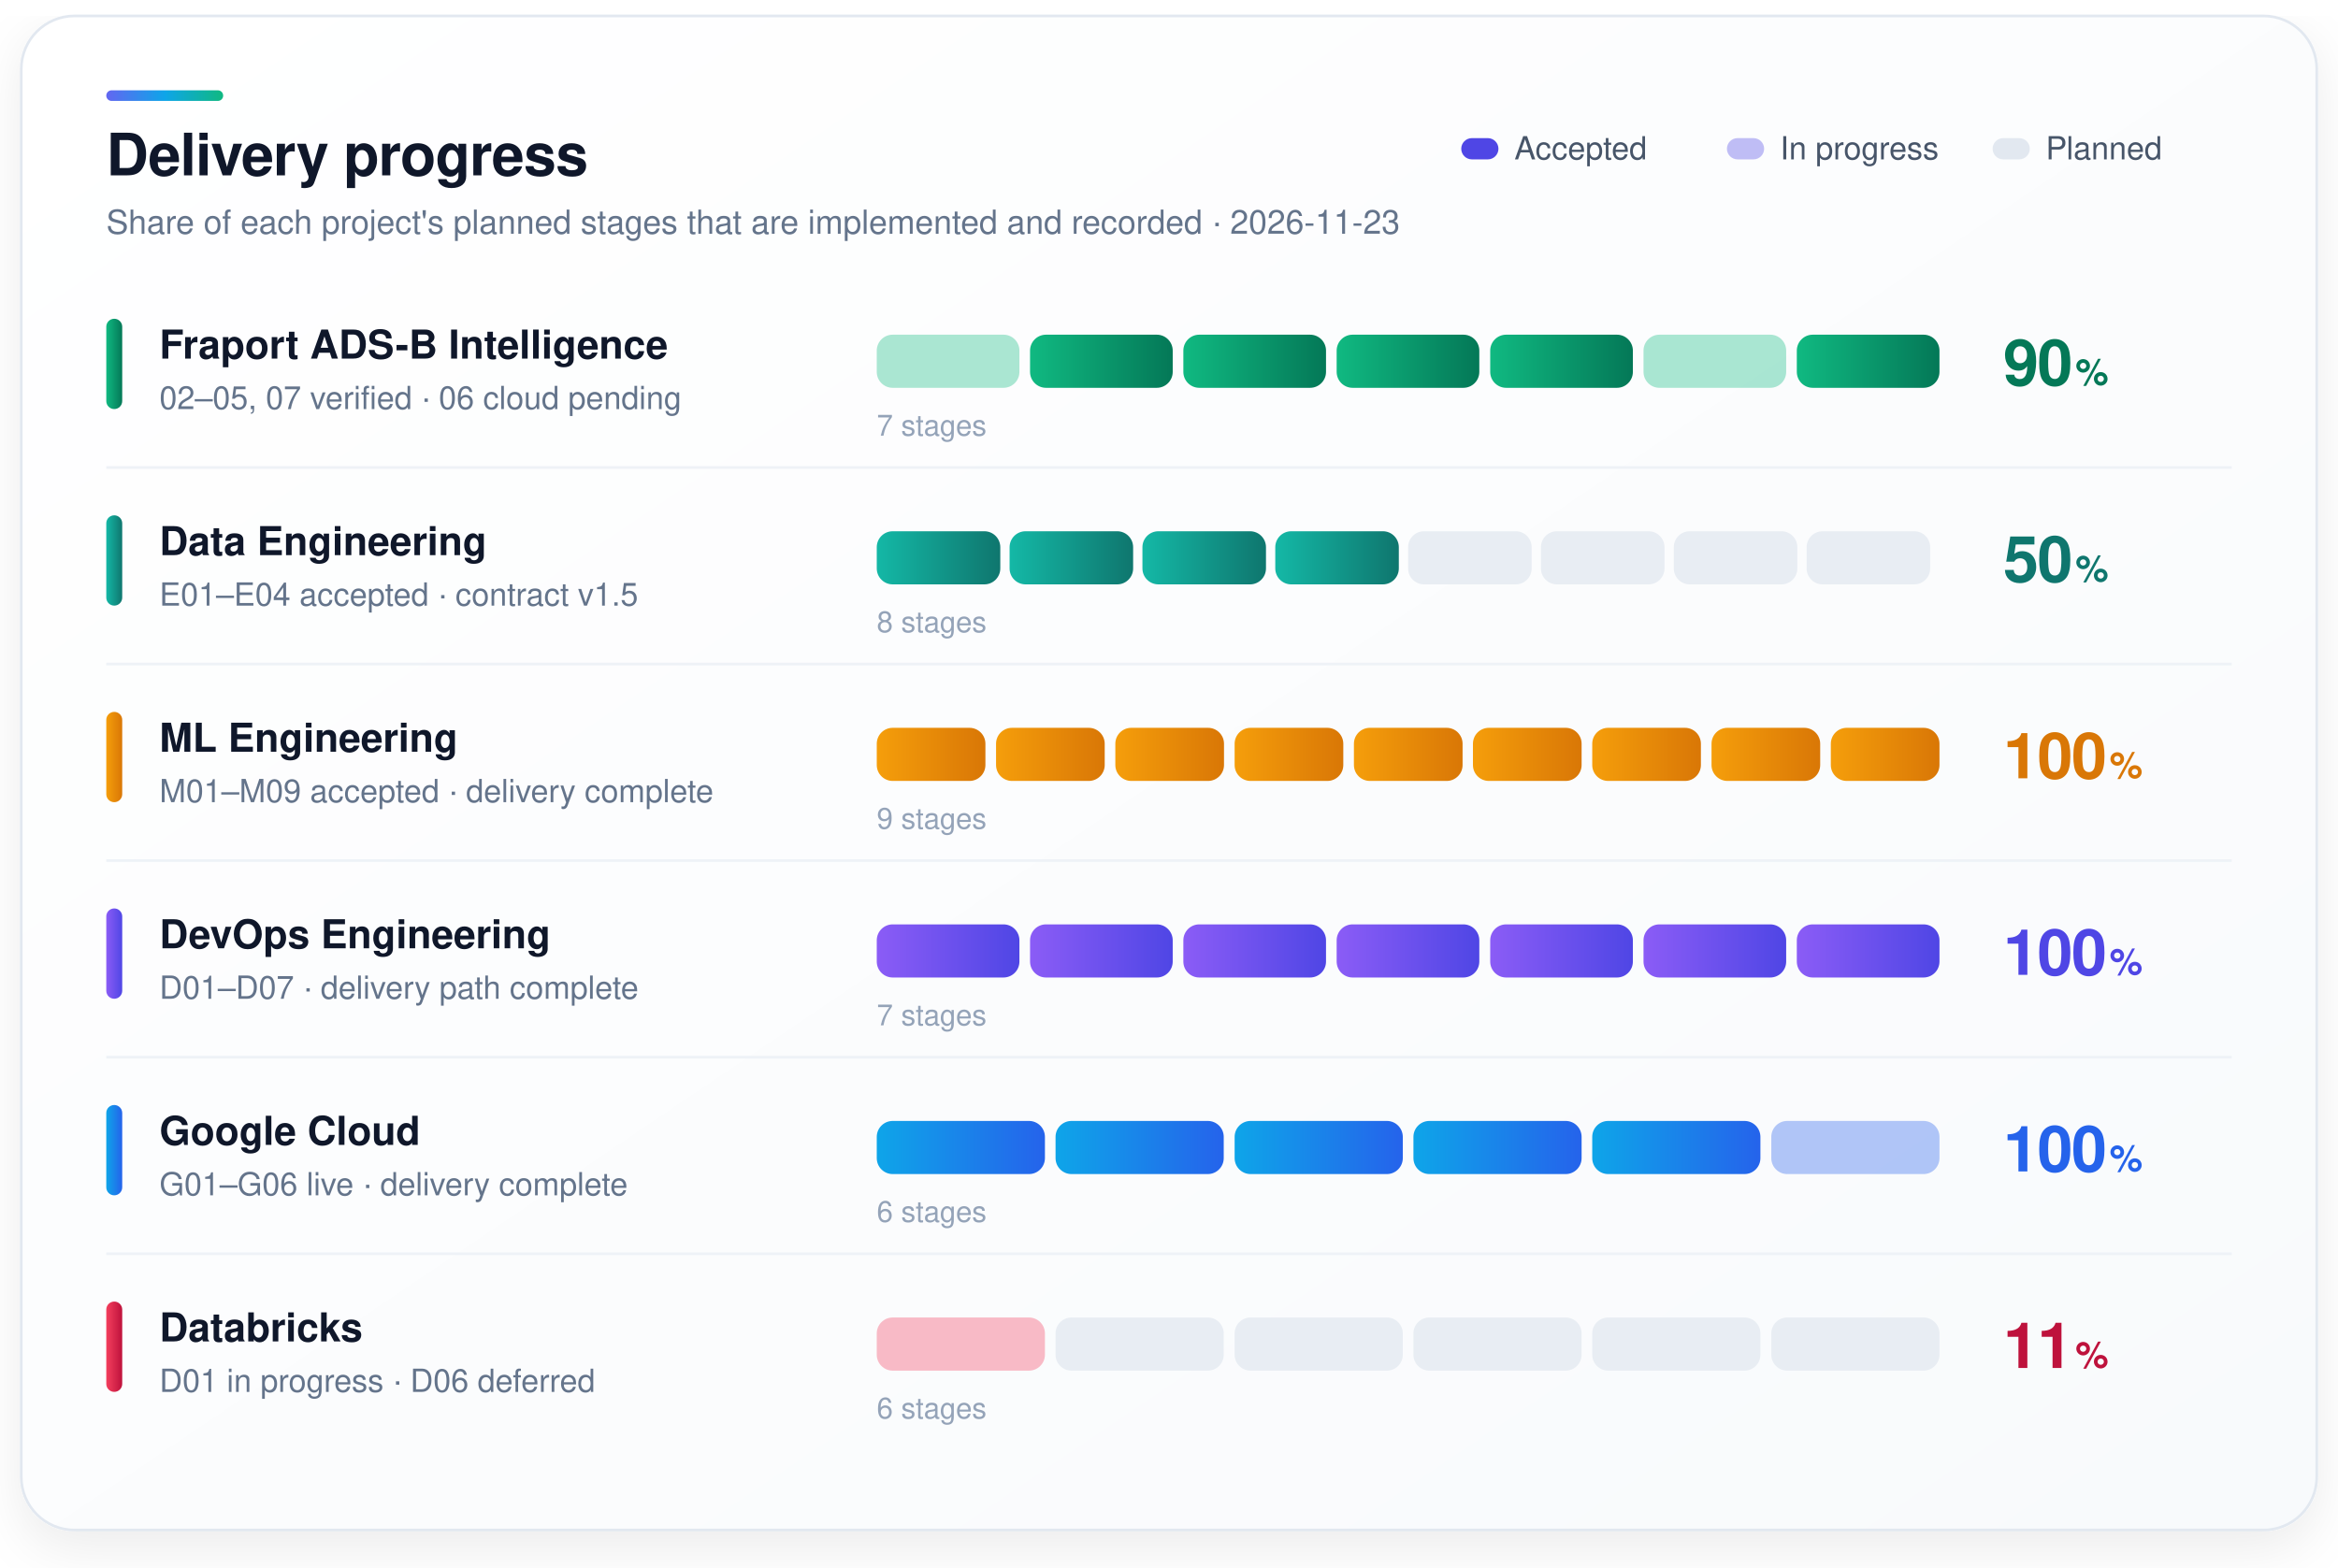
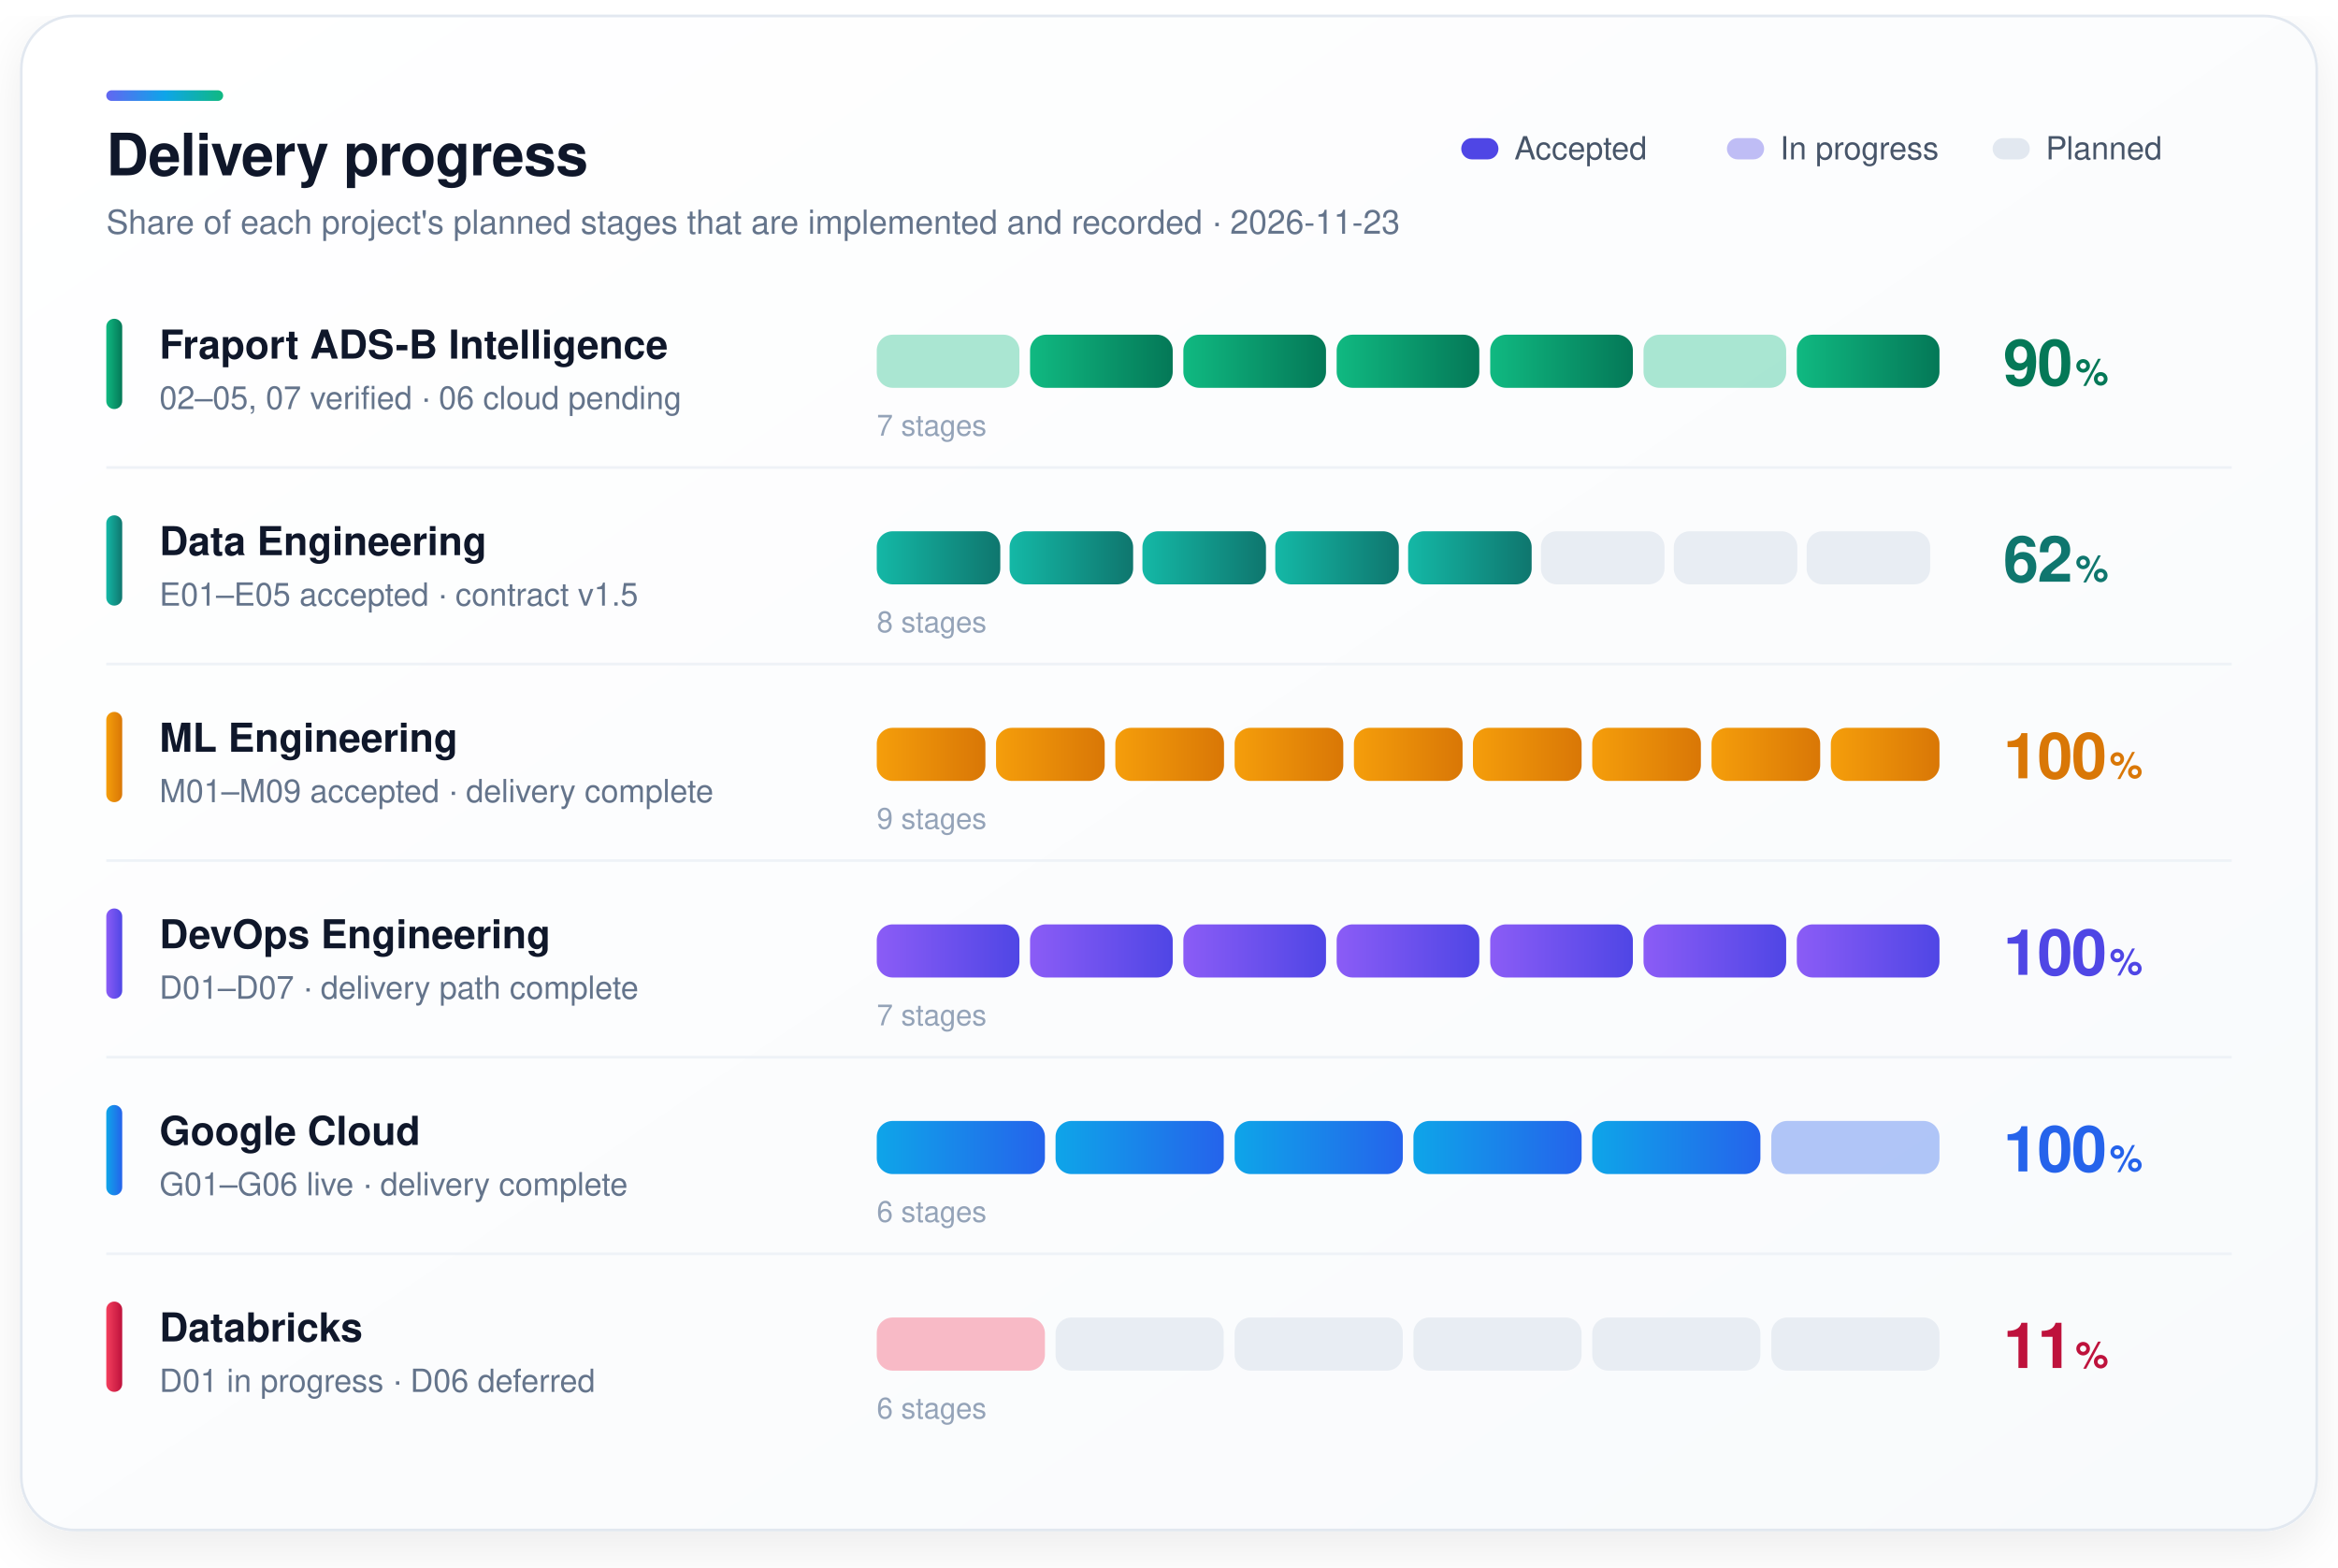
<svg xmlns="http://www.w3.org/2000/svg" width="880" height="590" viewBox="0 0 880 590" font-family="Segoe UI, -apple-system, Helvetica, Arial, sans-serif">
  <defs>
    <linearGradient id="bg" x1="0" y1="0" x2="1" y2="1">
      <stop offset="0" stop-color="#ffffff" />
      <stop offset="1" stop-color="#f8fafc" />
    </linearGradient>
    <linearGradient id="hl" x1="0" x2="1">
      <stop offset="0" stop-color="#6366f1" />
      <stop offset="0.5" stop-color="#0ea5e9" />
      <stop offset="1" stop-color="#10b981" />
    </linearGradient>
    <filter id="sh" x="-5%" y="-5%" width="110%" height="115%">
      <feDropShadow dx="0" dy="6" stdDeviation="10" flood-color="#0f172a" flood-opacity="0.08" />
    </filter>
    <linearGradient id="g0" x1="0" x2="1">
      <stop offset="0" stop-color="#8b5cf6" />
      <stop offset="1" stop-color="#4f46e5" />
    </linearGradient>
    <linearGradient id="g1" x1="0" x2="1">
      <stop offset="0" stop-color="#0ea5e9" />
      <stop offset="1" stop-color="#2563eb" />
    </linearGradient>
    <linearGradient id="g2" x1="0" x2="1">
      <stop offset="0" stop-color="#10b981" />
      <stop offset="1" stop-color="#047857" />
    </linearGradient>
    <linearGradient id="g3" x1="0" x2="1">
      <stop offset="0" stop-color="#f59e0b" />
      <stop offset="1" stop-color="#d97706" />
    </linearGradient>
    <linearGradient id="g4" x1="0" x2="1">
      <stop offset="0" stop-color="#f43f5e" />
      <stop offset="1" stop-color="#be123c" />
    </linearGradient>
    <linearGradient id="g5" x1="0" x2="1">
      <stop offset="0" stop-color="#14b8a6" />
      <stop offset="1" stop-color="#0f766e" />
    </linearGradient>
  </defs>
  <rect x="8" y="6" width="864" height="570" rx="20" fill="url(#bg)" stroke="#e2e8f0" filter="url(#sh)" />
  <rect x="40" y="34" width="44" height="4" rx="2" fill="url(#hl)" />
  <text x="40" y="66" fill="#0f172a" font-size="22" font-weight="700" letter-spacing="-0.3">Delivery progress</text>
  <text x="40" y="88" fill="#64748b" font-size="12.5">Share of each project's planned stages that are implemented and recorded · 2026-11-23</text>
  <rect x="550" y="52" width="14" height="8" rx="4" fill="#4f46e5" fill-opacity="1" />
  <text x="570" y="60" fill="#475569" font-size="12">Accepted</text>
  <rect x="650" y="52" width="14" height="8" rx="4" fill="#4f46e5" fill-opacity="0.35" />
  <text x="670" y="60" fill="#475569" font-size="12">In progress</text>
  <rect x="750" y="52" width="14" height="8" rx="4" fill="#e2e8f0" fill-opacity="1" />
  <text x="770" y="60" fill="#475569" font-size="12">Planned</text>
  <rect x="40" y="120" width="6" height="34" rx="3" fill="url(#g2)" />
  <text x="60" y="135" fill="#0f172a" font-size="15" font-weight="650">Fraport ADS-B Intelligence</text>
  <text x="60" y="154" fill="#64748b" font-size="12">02–05, 07 verified · 06 cloud pending</text>
  <rect x="330.0" y="126" width="53.7" height="20" rx="6" fill="#10b981" fill-opacity="0.35" />
  <rect x="387.7" y="126" width="53.7" height="20" rx="6" fill="url(#g2)" />
  <rect x="445.4" y="126" width="53.7" height="20" rx="6" fill="url(#g2)" />
  <rect x="503.1" y="126" width="53.7" height="20" rx="6" fill="url(#g2)" />
  <rect x="560.9" y="126" width="53.7" height="20" rx="6" fill="url(#g2)" />
  <rect x="618.6" y="126" width="53.7" height="20" rx="6" fill="#10b981" fill-opacity="0.35" />
  <rect x="676.3" y="126" width="53.7" height="20" rx="6" fill="url(#g2)" />
  <text x="754" y="145" fill="#047857" font-size="24" font-weight="700" letter-spacing="-0.5">90<tspan font-size="14" font-weight="600" dx="1">%</tspan>
  </text>
  <text x="330" y="164" fill="#94a3b8" font-size="11">7 stages</text>
  <line x1="40" x2="840" y1="176" y2="176" stroke="#eef2f7" />
  <rect x="40" y="194" width="6" height="34" rx="3" fill="url(#g5)" />
  <text x="60" y="209" fill="#0f172a" font-size="15" font-weight="650">Data Engineering</text>
-   <text x="60" y="228" fill="#64748b" font-size="12">E01–E04 accepted · contract v1.5</text>
+   <text x="60" y="228" fill="#64748b" font-size="12">E01–E05 accepted · contract v1.5</text>
  <rect x="330.0" y="200" width="46.5" height="20" rx="6" fill="url(#g5)" />
  <rect x="380.0" y="200" width="46.5" height="20" rx="6" fill="url(#g5)" />
  <rect x="430.0" y="200" width="46.5" height="20" rx="6" fill="url(#g5)" />
  <rect x="480.0" y="200" width="46.5" height="20" rx="6" fill="url(#g5)" />
-   <rect x="530.0" y="200" width="46.5" height="20" rx="6" fill="#e8edf3" />
+   <rect x="530.0" y="200" width="46.5" height="20" rx="6" fill="url(#g5)" />
  <rect x="580.0" y="200" width="46.5" height="20" rx="6" fill="#e8edf3" />
  <rect x="630.0" y="200" width="46.5" height="20" rx="6" fill="#e8edf3" />
  <rect x="680.0" y="200" width="46.5" height="20" rx="6" fill="#e8edf3" />
-   <text x="754" y="219" fill="#0f766e" font-size="24" font-weight="700" letter-spacing="-0.5">50<tspan font-size="14" font-weight="600" dx="1">%</tspan>
+   <text x="754" y="219" fill="#0f766e" font-size="24" font-weight="700" letter-spacing="-0.5">62<tspan font-size="14" font-weight="600" dx="1">%</tspan>
  </text>
  <text x="330" y="238" fill="#94a3b8" font-size="11">8 stages</text>
  <line x1="40" x2="840" y1="250" y2="250" stroke="#eef2f7" />
  <rect x="40" y="268" width="6" height="34" rx="3" fill="url(#g3)" />
  <text x="60" y="283" fill="#0f172a" font-size="15" font-weight="650">ML Engineering</text>
  <text x="60" y="302" fill="#64748b" font-size="12">M01–M09 accepted · delivery complete</text>
  <rect x="330.0" y="274" width="40.9" height="20" rx="6" fill="url(#g3)" />
  <rect x="374.9" y="274" width="40.9" height="20" rx="6" fill="url(#g3)" />
  <rect x="419.8" y="274" width="40.9" height="20" rx="6" fill="url(#g3)" />
  <rect x="464.7" y="274" width="40.9" height="20" rx="6" fill="url(#g3)" />
  <rect x="509.6" y="274" width="40.9" height="20" rx="6" fill="url(#g3)" />
  <rect x="554.4" y="274" width="40.9" height="20" rx="6" fill="url(#g3)" />
  <rect x="599.3" y="274" width="40.9" height="20" rx="6" fill="url(#g3)" />
  <rect x="644.2" y="274" width="40.9" height="20" rx="6" fill="url(#g3)" />
  <rect x="689.1" y="274" width="40.9" height="20" rx="6" fill="url(#g3)" />
  <text x="754" y="293" fill="#d97706" font-size="24" font-weight="700" letter-spacing="-0.5">100<tspan font-size="14" font-weight="600" dx="1">%</tspan>
  </text>
  <text x="330" y="312" fill="#94a3b8" font-size="11">9 stages</text>
  <line x1="40" x2="840" y1="324" y2="324" stroke="#eef2f7" />
  <rect x="40" y="342" width="6" height="34" rx="3" fill="url(#g0)" />
  <text x="60" y="357" fill="#0f172a" font-size="15" font-weight="650">DevOps Engineering</text>
  <text x="60" y="376" fill="#64748b" font-size="12">D01–D07 · delivery path complete</text>
  <rect x="330.0" y="348" width="53.7" height="20" rx="6" fill="url(#g0)" />
  <rect x="387.7" y="348" width="53.7" height="20" rx="6" fill="url(#g0)" />
  <rect x="445.4" y="348" width="53.7" height="20" rx="6" fill="url(#g0)" />
  <rect x="503.1" y="348" width="53.7" height="20" rx="6" fill="url(#g0)" />
  <rect x="560.9" y="348" width="53.7" height="20" rx="6" fill="url(#g0)" />
  <rect x="618.6" y="348" width="53.7" height="20" rx="6" fill="url(#g0)" />
  <rect x="676.3" y="348" width="53.7" height="20" rx="6" fill="url(#g0)" />
  <text x="754" y="367" fill="#4f46e5" font-size="24" font-weight="700" letter-spacing="-0.5">100<tspan font-size="14" font-weight="600" dx="1">%</tspan>
  </text>
  <text x="330" y="386" fill="#94a3b8" font-size="11">7 stages</text>
  <line x1="40" x2="840" y1="398" y2="398" stroke="#eef2f7" />
  <rect x="40" y="416" width="6" height="34" rx="3" fill="url(#g1)" />
  <text x="60" y="431" fill="#0f172a" font-size="15" font-weight="650">Google Cloud</text>
  <text x="60" y="450" fill="#64748b" font-size="12">G01–G06 live · delivery complete</text>
  <rect x="330.0" y="422" width="63.3" height="20" rx="6" fill="url(#g1)" />
  <rect x="397.3" y="422" width="63.3" height="20" rx="6" fill="url(#g1)" />
  <rect x="464.7" y="422" width="63.3" height="20" rx="6" fill="url(#g1)" />
  <rect x="532.0" y="422" width="63.3" height="20" rx="6" fill="url(#g1)" />
  <rect x="599.3" y="422" width="63.3" height="20" rx="6" fill="url(#g1)" />
  <rect x="666.7" y="422" width="63.3" height="20" rx="6" fill="#2563eb" fill-opacity="0.35" />
  <text x="754" y="441" fill="#2563eb" font-size="24" font-weight="700" letter-spacing="-0.5">100<tspan font-size="14" font-weight="600" dx="1">%</tspan>
  </text>
  <text x="330" y="460" fill="#94a3b8" font-size="11">6 stages</text>
  <line x1="40" x2="840" y1="472" y2="472" stroke="#eef2f7" />
  <rect x="40" y="490" width="6" height="34" rx="3" fill="url(#g4)" />
  <text x="60" y="505" fill="#0f172a" font-size="15" font-weight="650">Databricks</text>
  <text x="60" y="524" fill="#64748b" font-size="12">D01 in progress · D06 deferred</text>
  <rect x="330.0" y="496" width="63.3" height="20" rx="6" fill="#f43f5e" fill-opacity="0.35" />
  <rect x="397.3" y="496" width="63.3" height="20" rx="6" fill="#e8edf3" />
  <rect x="464.7" y="496" width="63.3" height="20" rx="6" fill="#e8edf3" />
  <rect x="532.0" y="496" width="63.3" height="20" rx="6" fill="#e8edf3" />
  <rect x="599.3" y="496" width="63.3" height="20" rx="6" fill="#e8edf3" />
  <rect x="666.7" y="496" width="63.3" height="20" rx="6" fill="#e8edf3" />
  <text x="754" y="515" fill="#be123c" font-size="24" font-weight="700" letter-spacing="-0.5">11<tspan font-size="14" font-weight="600" dx="1">%</tspan>
  </text>
  <text x="330" y="534" fill="#94a3b8" font-size="11">6 stages</text>
</svg>
